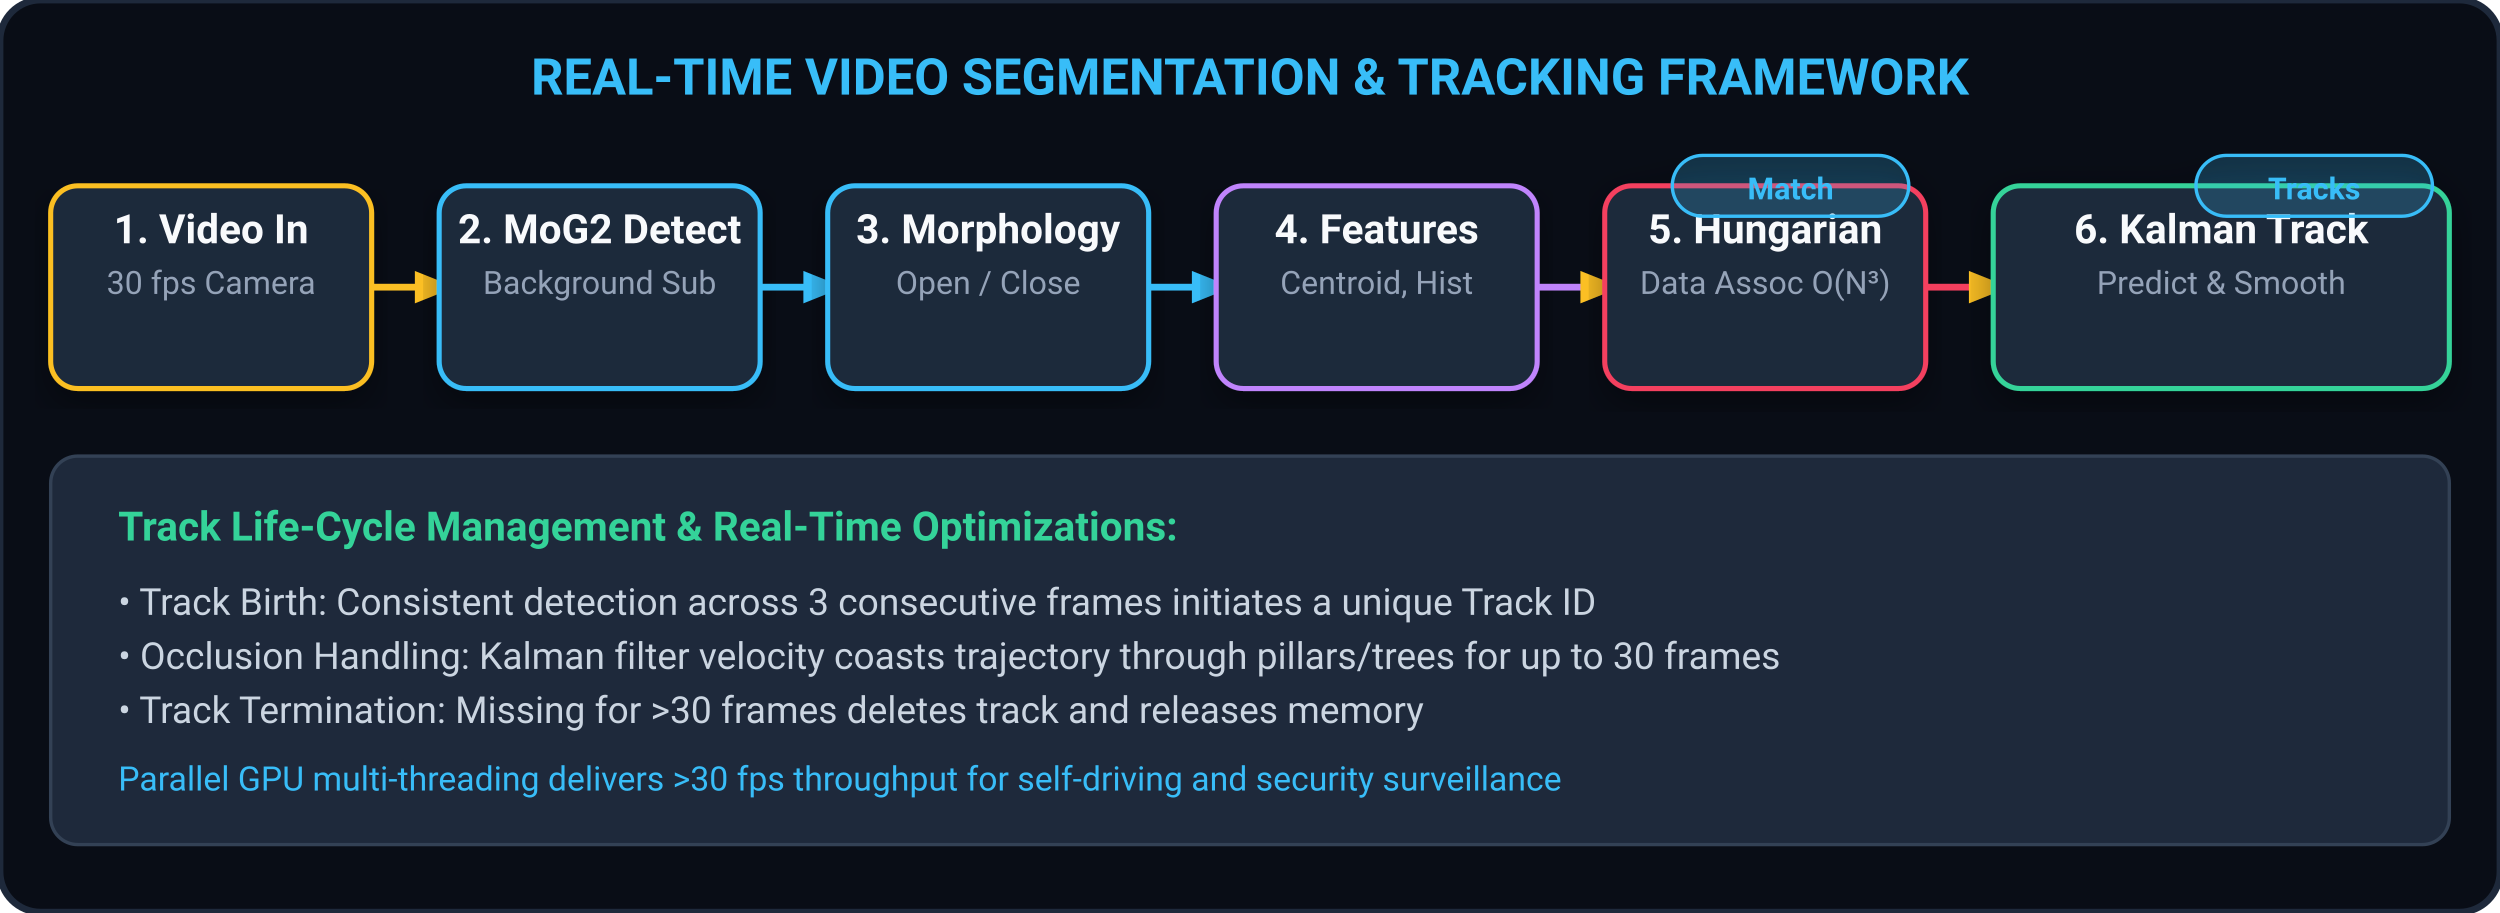
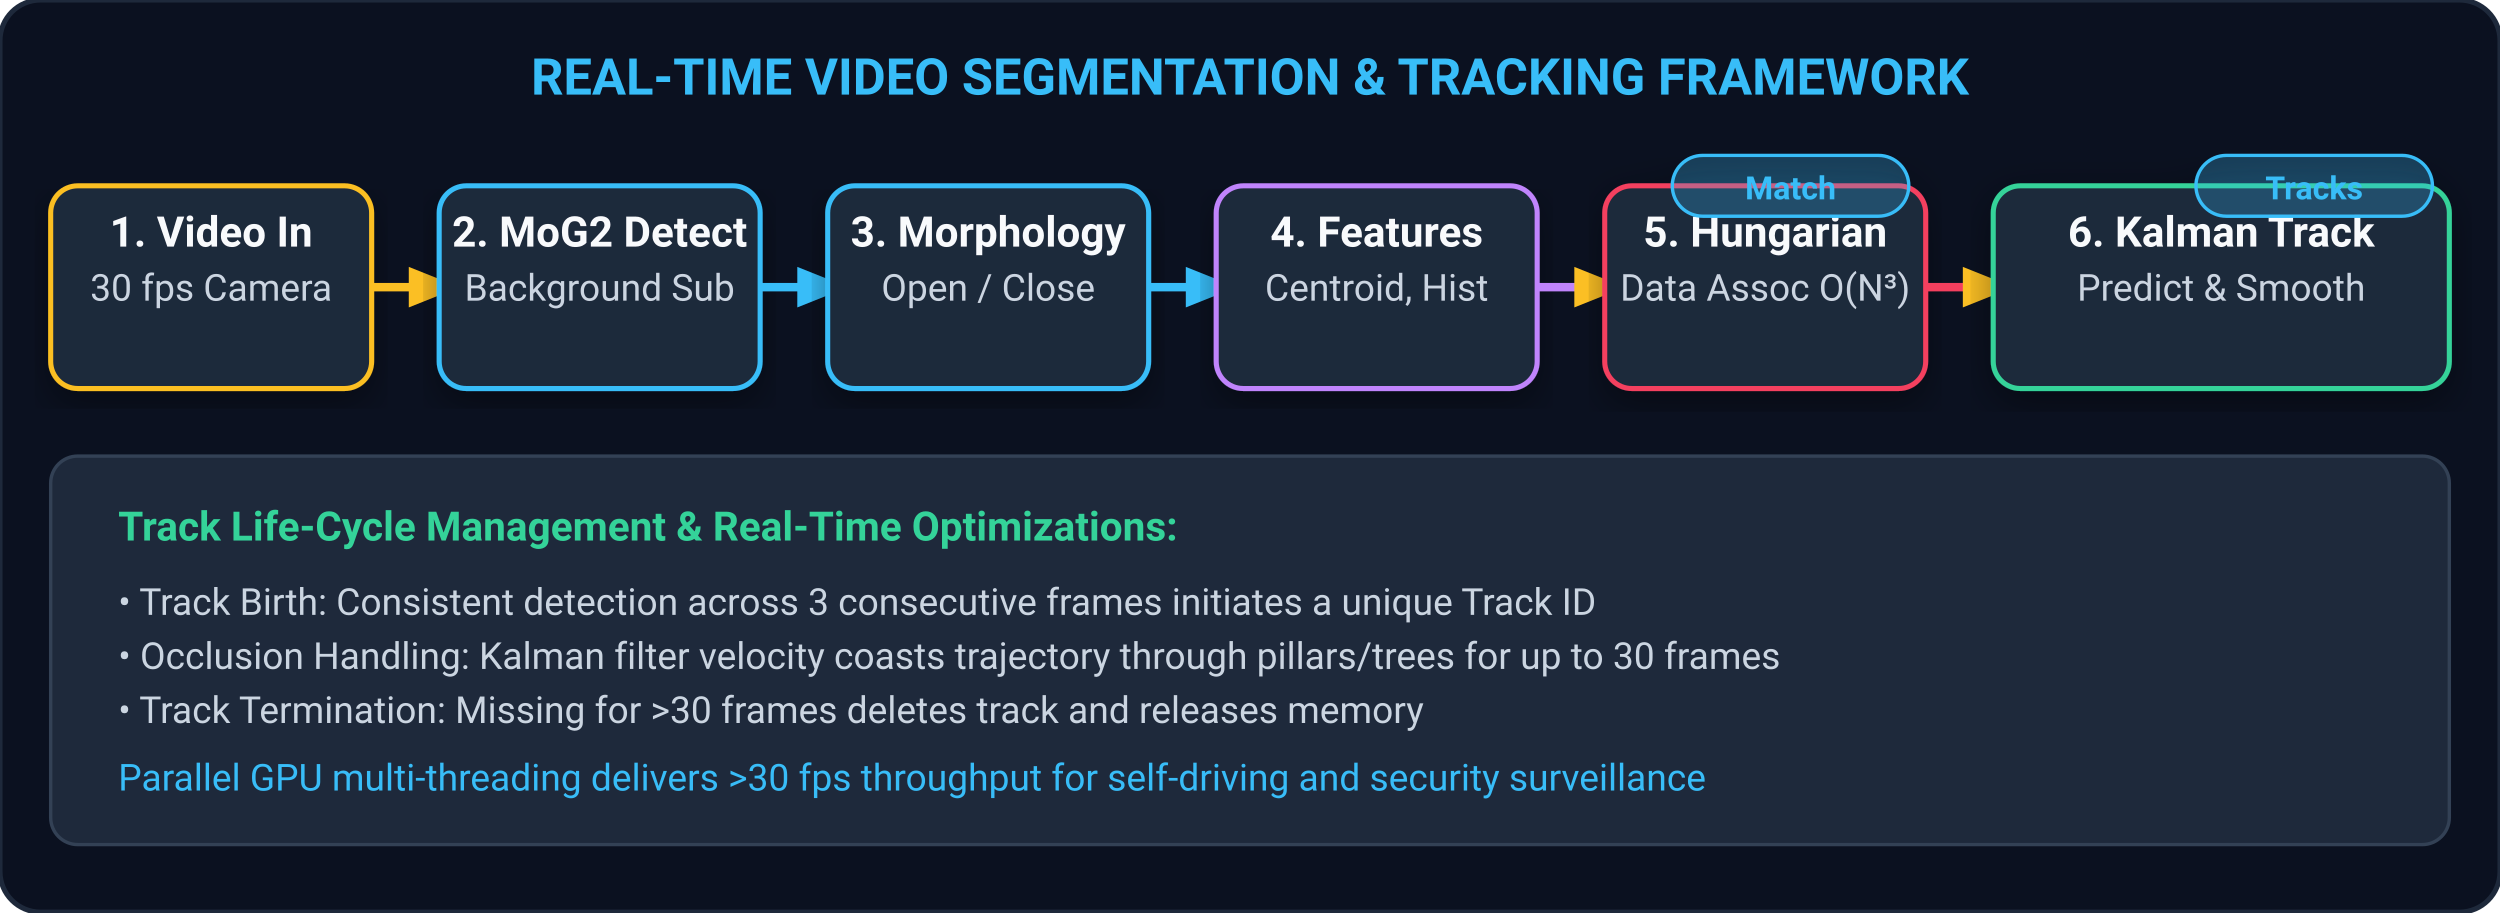
- <svg xmlns="http://www.w3.org/2000/svg" viewBox="0 0 740 270" width="100%" height="270" style="max-width: 740px; height: auto; display: block; margin: 0 auto; font-family: -apple-system, BlinkMacSystemFont, 'Segoe UI', Roboto, Helvetica, Arial, sans-serif;">
+ <svg xmlns="http://www.w3.org/2000/svg" viewBox="0 0 740 270" width="100%" height="auto" class="flowchart-svg" style="max-width: 740px; min-width: 580px; height: auto; display: block; margin: 0 auto; font-family: -apple-system, BlinkMacSystemFont, 'Segoe UI', Roboto, Helvetica, Arial, sans-serif;">
  <defs>
    <linearGradient id="gradCard" x1="0%" y1="0%" x2="100%" y2="100%">
      <stop offset="0%" stop-color="#1e293b" />
      <stop offset="100%" stop-color="#0f172a" />
    </linearGradient>
    <linearGradient id="gradCyan" x1="0%" y1="0%" x2="100%" y2="100%">
      <stop offset="0%" stop-color="#38bdf8" />
      <stop offset="100%" stop-color="#0284c7" />
    </linearGradient>
    <linearGradient id="gradEmerald" x1="0%" y1="0%" x2="100%" y2="100%">
      <stop offset="0%" stop-color="#34d399" />
      <stop offset="100%" stop-color="#059669" />
    </linearGradient>
    <linearGradient id="gradAmber" x1="0%" y1="0%" x2="100%" y2="100%">
      <stop offset="0%" stop-color="#fbbf24" />
      <stop offset="100%" stop-color="#d97706" />
    </linearGradient>
    <linearGradient id="gradPurple" x1="0%" y1="0%" x2="100%" y2="100%">
      <stop offset="0%" stop-color="#c084fc" />
      <stop offset="100%" stop-color="#9333ea" />
    </linearGradient>
    <linearGradient id="gradRose" x1="0%" y1="0%" x2="100%" y2="100%">
      <stop offset="0%" stop-color="#fb7185" />
      <stop offset="100%" stop-color="#e11d48" />
    </linearGradient>
    <filter id="shadow" x="-5%" y="-5%" width="110%" height="115%">
      <feDropShadow dx="0" dy="4" stdDeviation="6" flood-color="#000000" flood-opacity="0.4" />
    </filter>
    <marker id="arrCyan" viewBox="0 0 10 10" refX="6" refY="5" markerWidth="6" markerHeight="6" orient="auto-start-reverse">
      <path d="M 0 1 L 10 5 L 0 9 z" fill="#38bdf8" />
    </marker>
    <marker id="arrEmerald" viewBox="0 0 10 10" refX="6" refY="5" markerWidth="6" markerHeight="6" orient="auto-start-reverse">
      <path d="M 0 1 L 10 5 L 0 9 z" fill="#34d399" />
    </marker>
    <marker id="arrAmber" viewBox="0 0 10 10" refX="6" refY="5" markerWidth="6" markerHeight="6" orient="auto-start-reverse">
      <path d="M 0 1 L 10 5 L 0 9 z" fill="#fbbf24" />
    </marker>
  </defs>
-   <rect width="740" height="270" rx="12" fill="#090d16" stroke="#1e293b" stroke-width="2" />
+   <rect width="740" height="270" rx="12" fill="#0b1120" stroke="#1e293b" stroke-width="1.5" />
  <text x="370" y="28" font-size="15" font-weight="bold" fill="#38bdf8" text-anchor="middle">REAL-TIME VIDEO SEGMENTATION &amp; TRACKING FRAMEWORK</text>
  <g filter="url(#shadow)">
    <rect x="15" y="55" width="95" height="60" rx="8" fill="#1e293b" stroke="#fbbf24" stroke-width="1.5" />
-     <text x="62.5" y="72" font-size="12" font-weight="bold" fill="#f8fafc" text-anchor="middle">1. Video In</text>
-     <text font-size="9.5" fill="#94a3b8" text-anchor="middle">
-       <tspan x="62.5" y="87">30 fps Camera</tspan>
+     <text x="62.5" y="73" font-size="12.5" font-weight="700" fill="#f8fafc" text-anchor="middle">1. Video In</text>
+     <text font-size="11" fill="#cbd5e1" text-anchor="middle">
+       <tspan x="62.5" y="89">30 fps Camera</tspan>
    </text>
  </g>
-   <line x1="110" y1="85" x2="130" y2="85" stroke="#fbbf24" stroke-width="2" marker-end="url(#arrAmber)" />
+   <line x1="110" y1="85" x2="130" y2="85" stroke="#fbbf24" stroke-width="2.5" marker-end="url(#arrAmber)" />
  <g filter="url(#shadow)">
    <rect x="130" y="55" width="95" height="60" rx="8" fill="#1e293b" stroke="#38bdf8" stroke-width="1.5" />
-     <text x="177.5" y="72" font-size="12" font-weight="bold" fill="#f8fafc" text-anchor="middle">2. MoG2 Detect</text>
-     <text font-size="9.5" fill="#94a3b8" text-anchor="middle">
-       <tspan x="177.5" y="87">Background Sub</tspan>
+     <text x="177.5" y="73" font-size="12.5" font-weight="700" fill="#f8fafc" text-anchor="middle">2. MoG2 Detect</text>
+     <text font-size="11" fill="#cbd5e1" text-anchor="middle">
+       <tspan x="177.5" y="89">Background Sub</tspan>
    </text>
  </g>
-   <line x1="225" y1="85" x2="245" y2="85" stroke="#38bdf8" stroke-width="2" marker-end="url(#arrCyan)" />
+   <line x1="225" y1="85" x2="245" y2="85" stroke="#38bdf8" stroke-width="2.5" marker-end="url(#arrCyan)" />
  <g filter="url(#shadow)">
    <rect x="245" y="55" width="95" height="60" rx="8" fill="#1e293b" stroke="#38bdf8" stroke-width="1.5" />
-     <text x="292.5" y="72" font-size="12" font-weight="bold" fill="#f8fafc" text-anchor="middle">3. Morphology</text>
-     <text font-size="9.5" fill="#94a3b8" text-anchor="middle">
-       <tspan x="292.5" y="87">Open / Close</tspan>
+     <text x="292.5" y="73" font-size="12.5" font-weight="700" fill="#f8fafc" text-anchor="middle">3. Morphology</text>
+     <text font-size="11" fill="#cbd5e1" text-anchor="middle">
+       <tspan x="292.5" y="89">Open / Close</tspan>
    </text>
  </g>
-   <line x1="340" y1="85" x2="360" y2="85" stroke="#38bdf8" stroke-width="2" marker-end="url(#arrCyan)" />
+   <line x1="340" y1="85" x2="360" y2="85" stroke="#38bdf8" stroke-width="2.5" marker-end="url(#arrCyan)" />
  <g filter="url(#shadow)">
    <rect x="360" y="55" width="95" height="60" rx="8" fill="#1e293b" stroke="#c084fc" stroke-width="1.5" />
-     <text x="407.5" y="72" font-size="12" font-weight="bold" fill="#f8fafc" text-anchor="middle">4. Features</text>
-     <text font-size="9.5" fill="#94a3b8" text-anchor="middle">
-       <tspan x="407.5" y="87">Centroid, Hist</tspan>
+     <text x="407.5" y="73" font-size="12.5" font-weight="700" fill="#f8fafc" text-anchor="middle">4. Features</text>
+     <text font-size="11" fill="#cbd5e1" text-anchor="middle">
+       <tspan x="407.5" y="89">Centroid, Hist</tspan>
    </text>
  </g>
-   <line x1="455" y1="85" x2="475" y2="85" stroke="#c084fc" stroke-width="2" marker-end="url(#arrAmber)" />
+   <line x1="455" y1="85" x2="475" y2="85" stroke="#c084fc" stroke-width="2.5" marker-end="url(#arrAmber)" />
  <g filter="url(#shadow)">
    <rect x="475" y="55" width="95" height="60" rx="8" fill="#1e293b" stroke="#f43f5e" stroke-width="1.5" />
-     <text x="522.5" y="72" font-size="12" font-weight="bold" fill="#f8fafc" text-anchor="middle">5. Hungarian</text>
-     <text font-size="9.5" fill="#94a3b8" text-anchor="middle">
-       <tspan x="522.5" y="87">Data Assoc O(N³)</tspan>
+     <text x="522.5" y="73" font-size="12.5" font-weight="700" fill="#f8fafc" text-anchor="middle">5. Hungarian</text>
+     <text font-size="11" fill="#cbd5e1" text-anchor="middle">
+       <tspan x="522.5" y="89">Data Assoc O(N³)</tspan>
    </text>
-     <rect x="495" y="46" width="70" height="18" rx="9" fill="#38bdf8" fill-opacity="0.2" stroke="#38bdf8" stroke-width="1" />
-     <text x="530" y="59" font-size="9" font-weight="bold" fill="#38bdf8" text-anchor="middle">Match</text>
+     <rect x="495" y="46" width="70" height="18" rx="9" fill="#38bdf8" fill-opacity="0.25" stroke="#38bdf8" stroke-width="1" />
+     <text x="530" y="59" font-size="9.5" font-weight="700" fill="#38bdf8" text-anchor="middle">Match</text>
  </g>
-   <line x1="570" y1="85" x2="590" y2="85" stroke="#f43f5e" stroke-width="2" marker-end="url(#arrAmber)" />
+   <line x1="570" y1="85" x2="590" y2="85" stroke="#f43f5e" stroke-width="2.5" marker-end="url(#arrAmber)" />
  <g filter="url(#shadow)">
    <rect x="590" y="55" width="135" height="60" rx="8" fill="#1e293b" stroke="#34d399" stroke-width="1.5" />
-     <text x="657.5" y="72" font-size="12" font-weight="bold" fill="#f8fafc" text-anchor="middle">6. Kalman Track</text>
-     <text font-size="9.5" fill="#94a3b8" text-anchor="middle">
-       <tspan x="657.5" y="87">Predict &amp; Smooth</tspan>
+     <text x="657.5" y="73" font-size="12.5" font-weight="700" fill="#f8fafc" text-anchor="middle">6. Kalman Track</text>
+     <text font-size="11" fill="#cbd5e1" text-anchor="middle">
+       <tspan x="657.5" y="89">Predict &amp; Smooth</tspan>
    </text>
-     <rect x="650" y="46" width="70" height="18" rx="9" fill="#38bdf8" fill-opacity="0.2" stroke="#38bdf8" stroke-width="1" />
-     <text x="685" y="59" font-size="9" font-weight="bold" fill="#38bdf8" text-anchor="middle">Tracks</text>
+     <rect x="650" y="46" width="70" height="18" rx="9" fill="#38bdf8" fill-opacity="0.25" stroke="#38bdf8" stroke-width="1" />
+     <text x="685" y="59" font-size="9.5" font-weight="700" fill="#38bdf8" text-anchor="middle">Tracks</text>
  </g>
  <rect x="15" y="135" width="710" height="115" rx="8" fill="#1e293b" stroke="#334155" />
  <text x="35" y="160" font-size="12" font-weight="bold" fill="#34d399">Track Life-Cycle Management &amp; Real-Time Optimizations:</text>
  <text x="35" y="182" font-size="11" fill="#cbd5e1">• Track Birth: Consistent detection across 3 consecutive frames initiates a unique Track ID</text>
  <text x="35" y="198" font-size="11" fill="#cbd5e1">• Occlusion Handling: Kalman filter velocity coasts trajectory through pillars/trees for up to 30 frames</text>
  <text x="35" y="214" font-size="11" fill="#cbd5e1">• Track Termination: Missing for &gt;30 frames deletes track and releases memory</text>
-   <text x="35" y="234" font-size="10" fill="#38bdf8">Parallel GPU multi-threading delivers &gt;30 fps throughput for self-driving and security surveillance</text>
+   <text x="35" y="234" font-size="11" fill="#38bdf8">Parallel GPU multi-threading delivers &gt;30 fps throughput for self-driving and security surveillance</text>
</svg>
